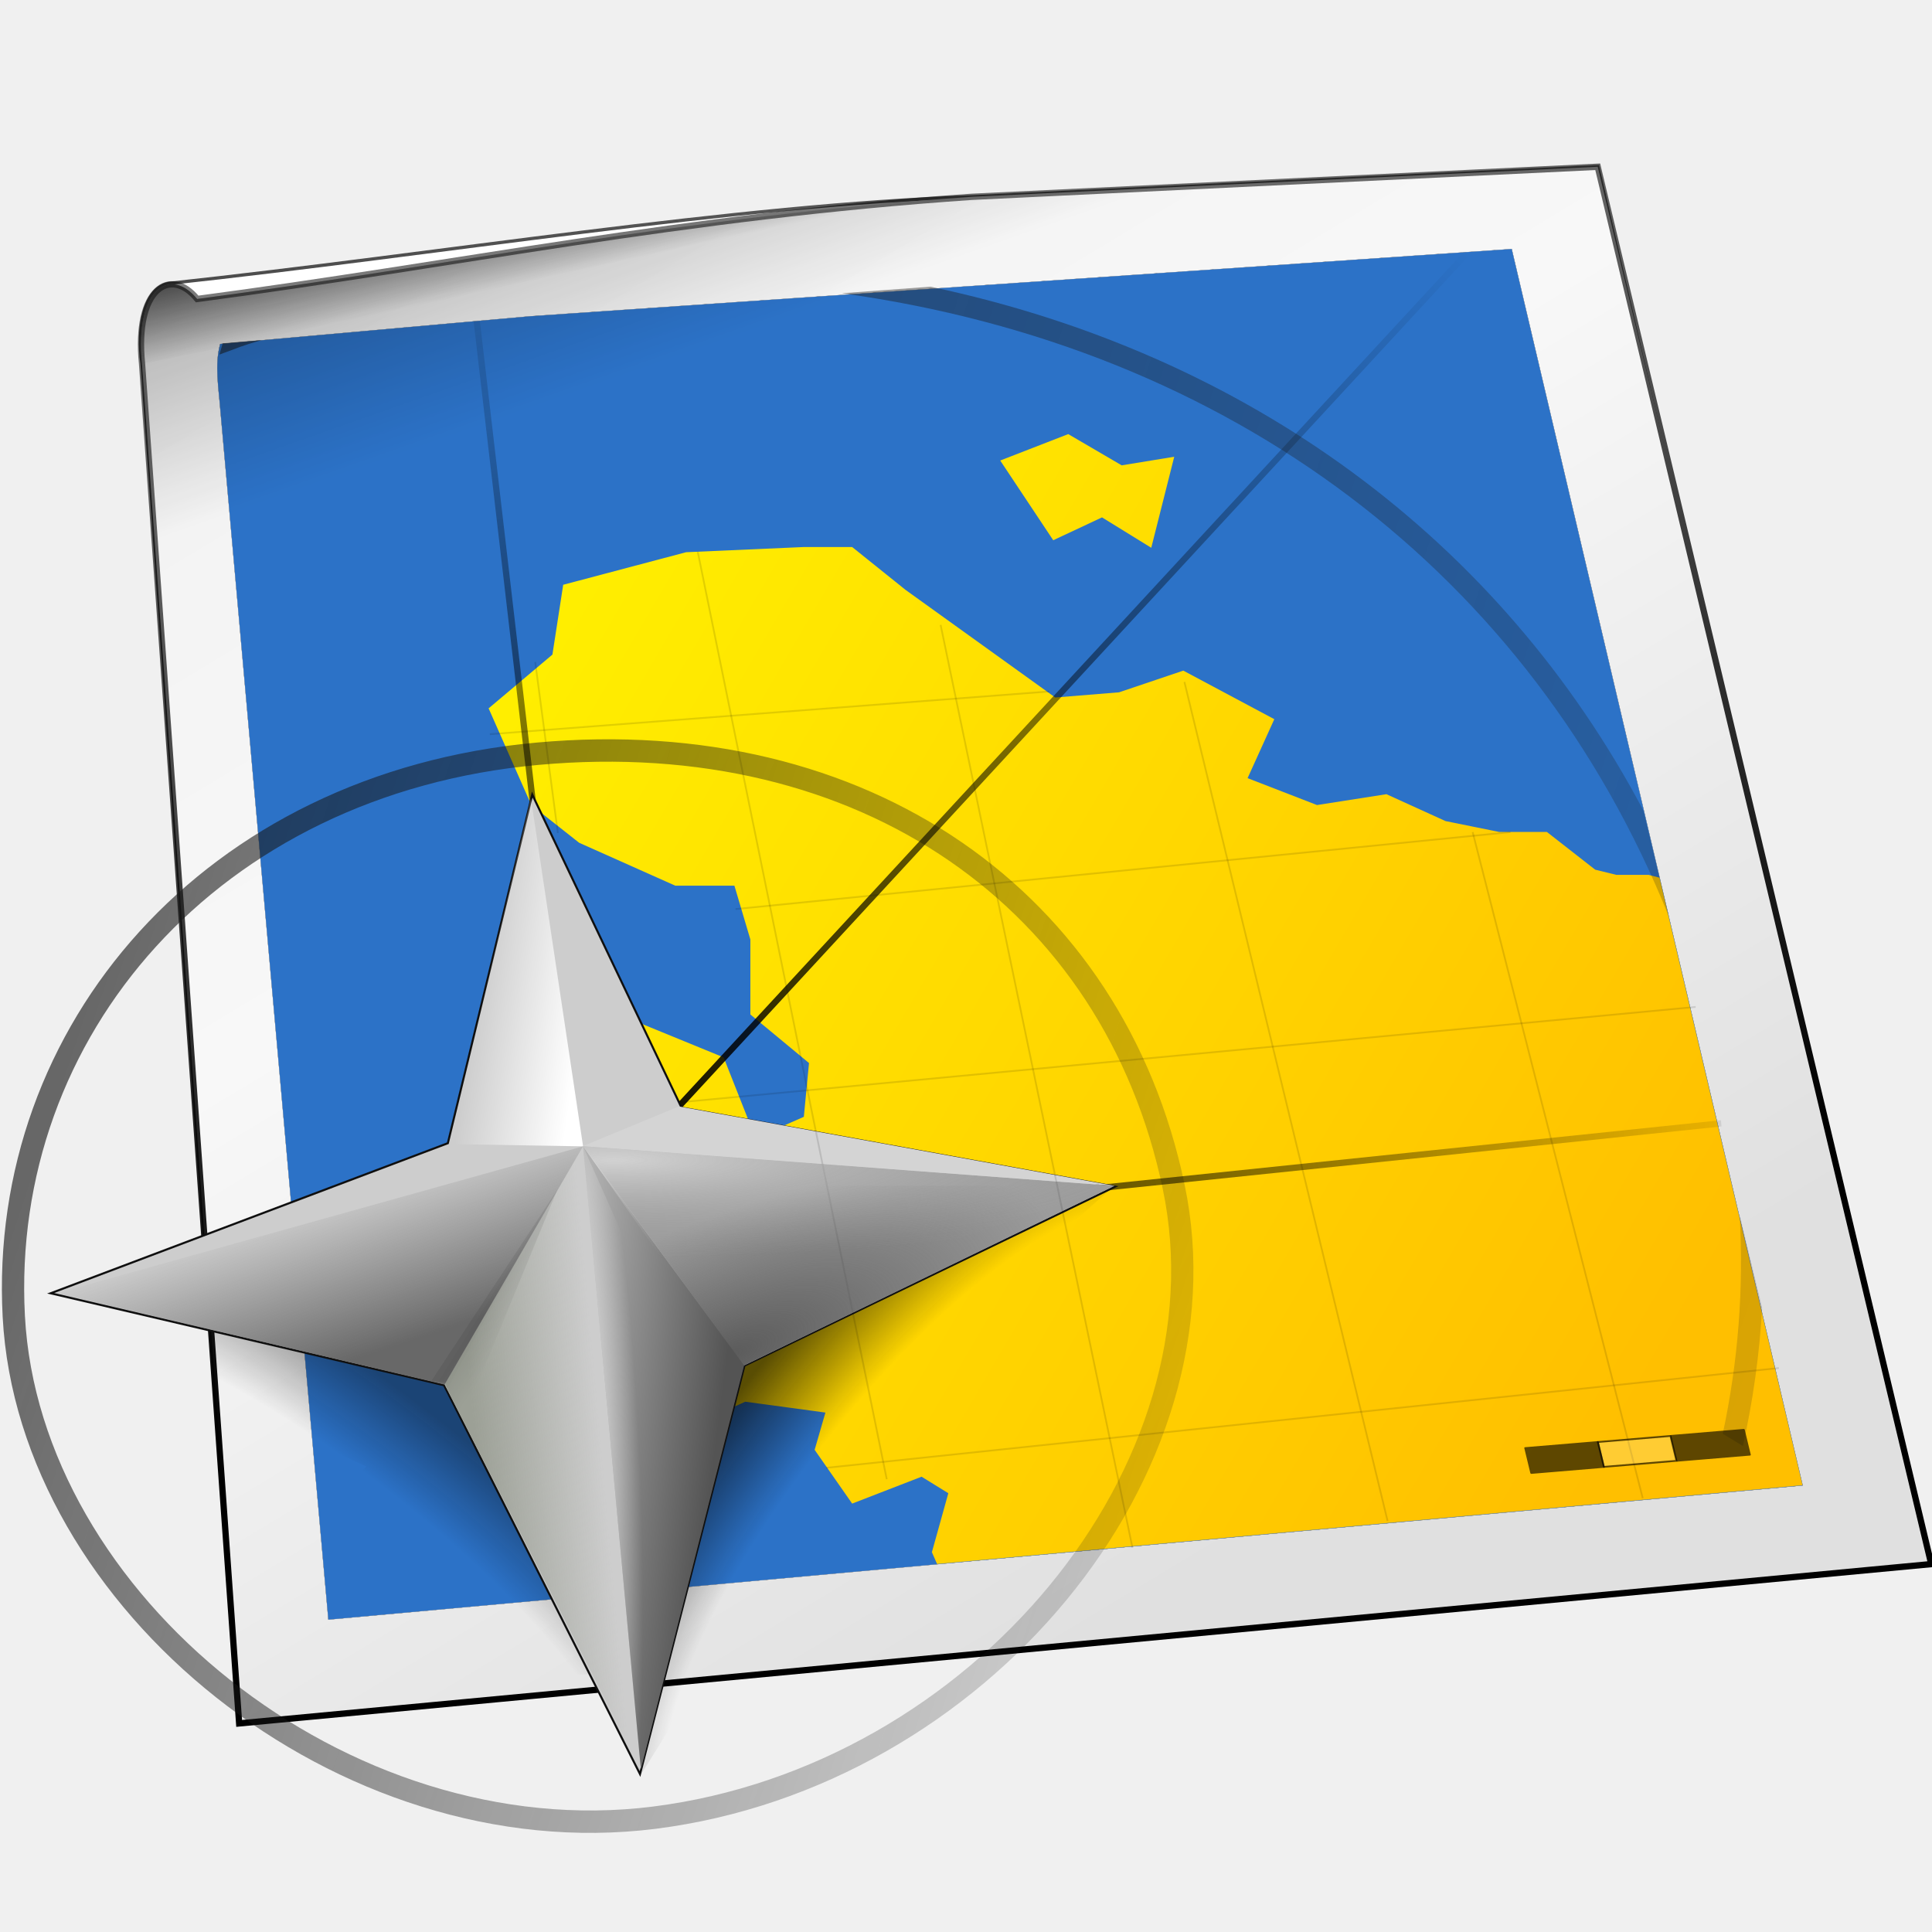
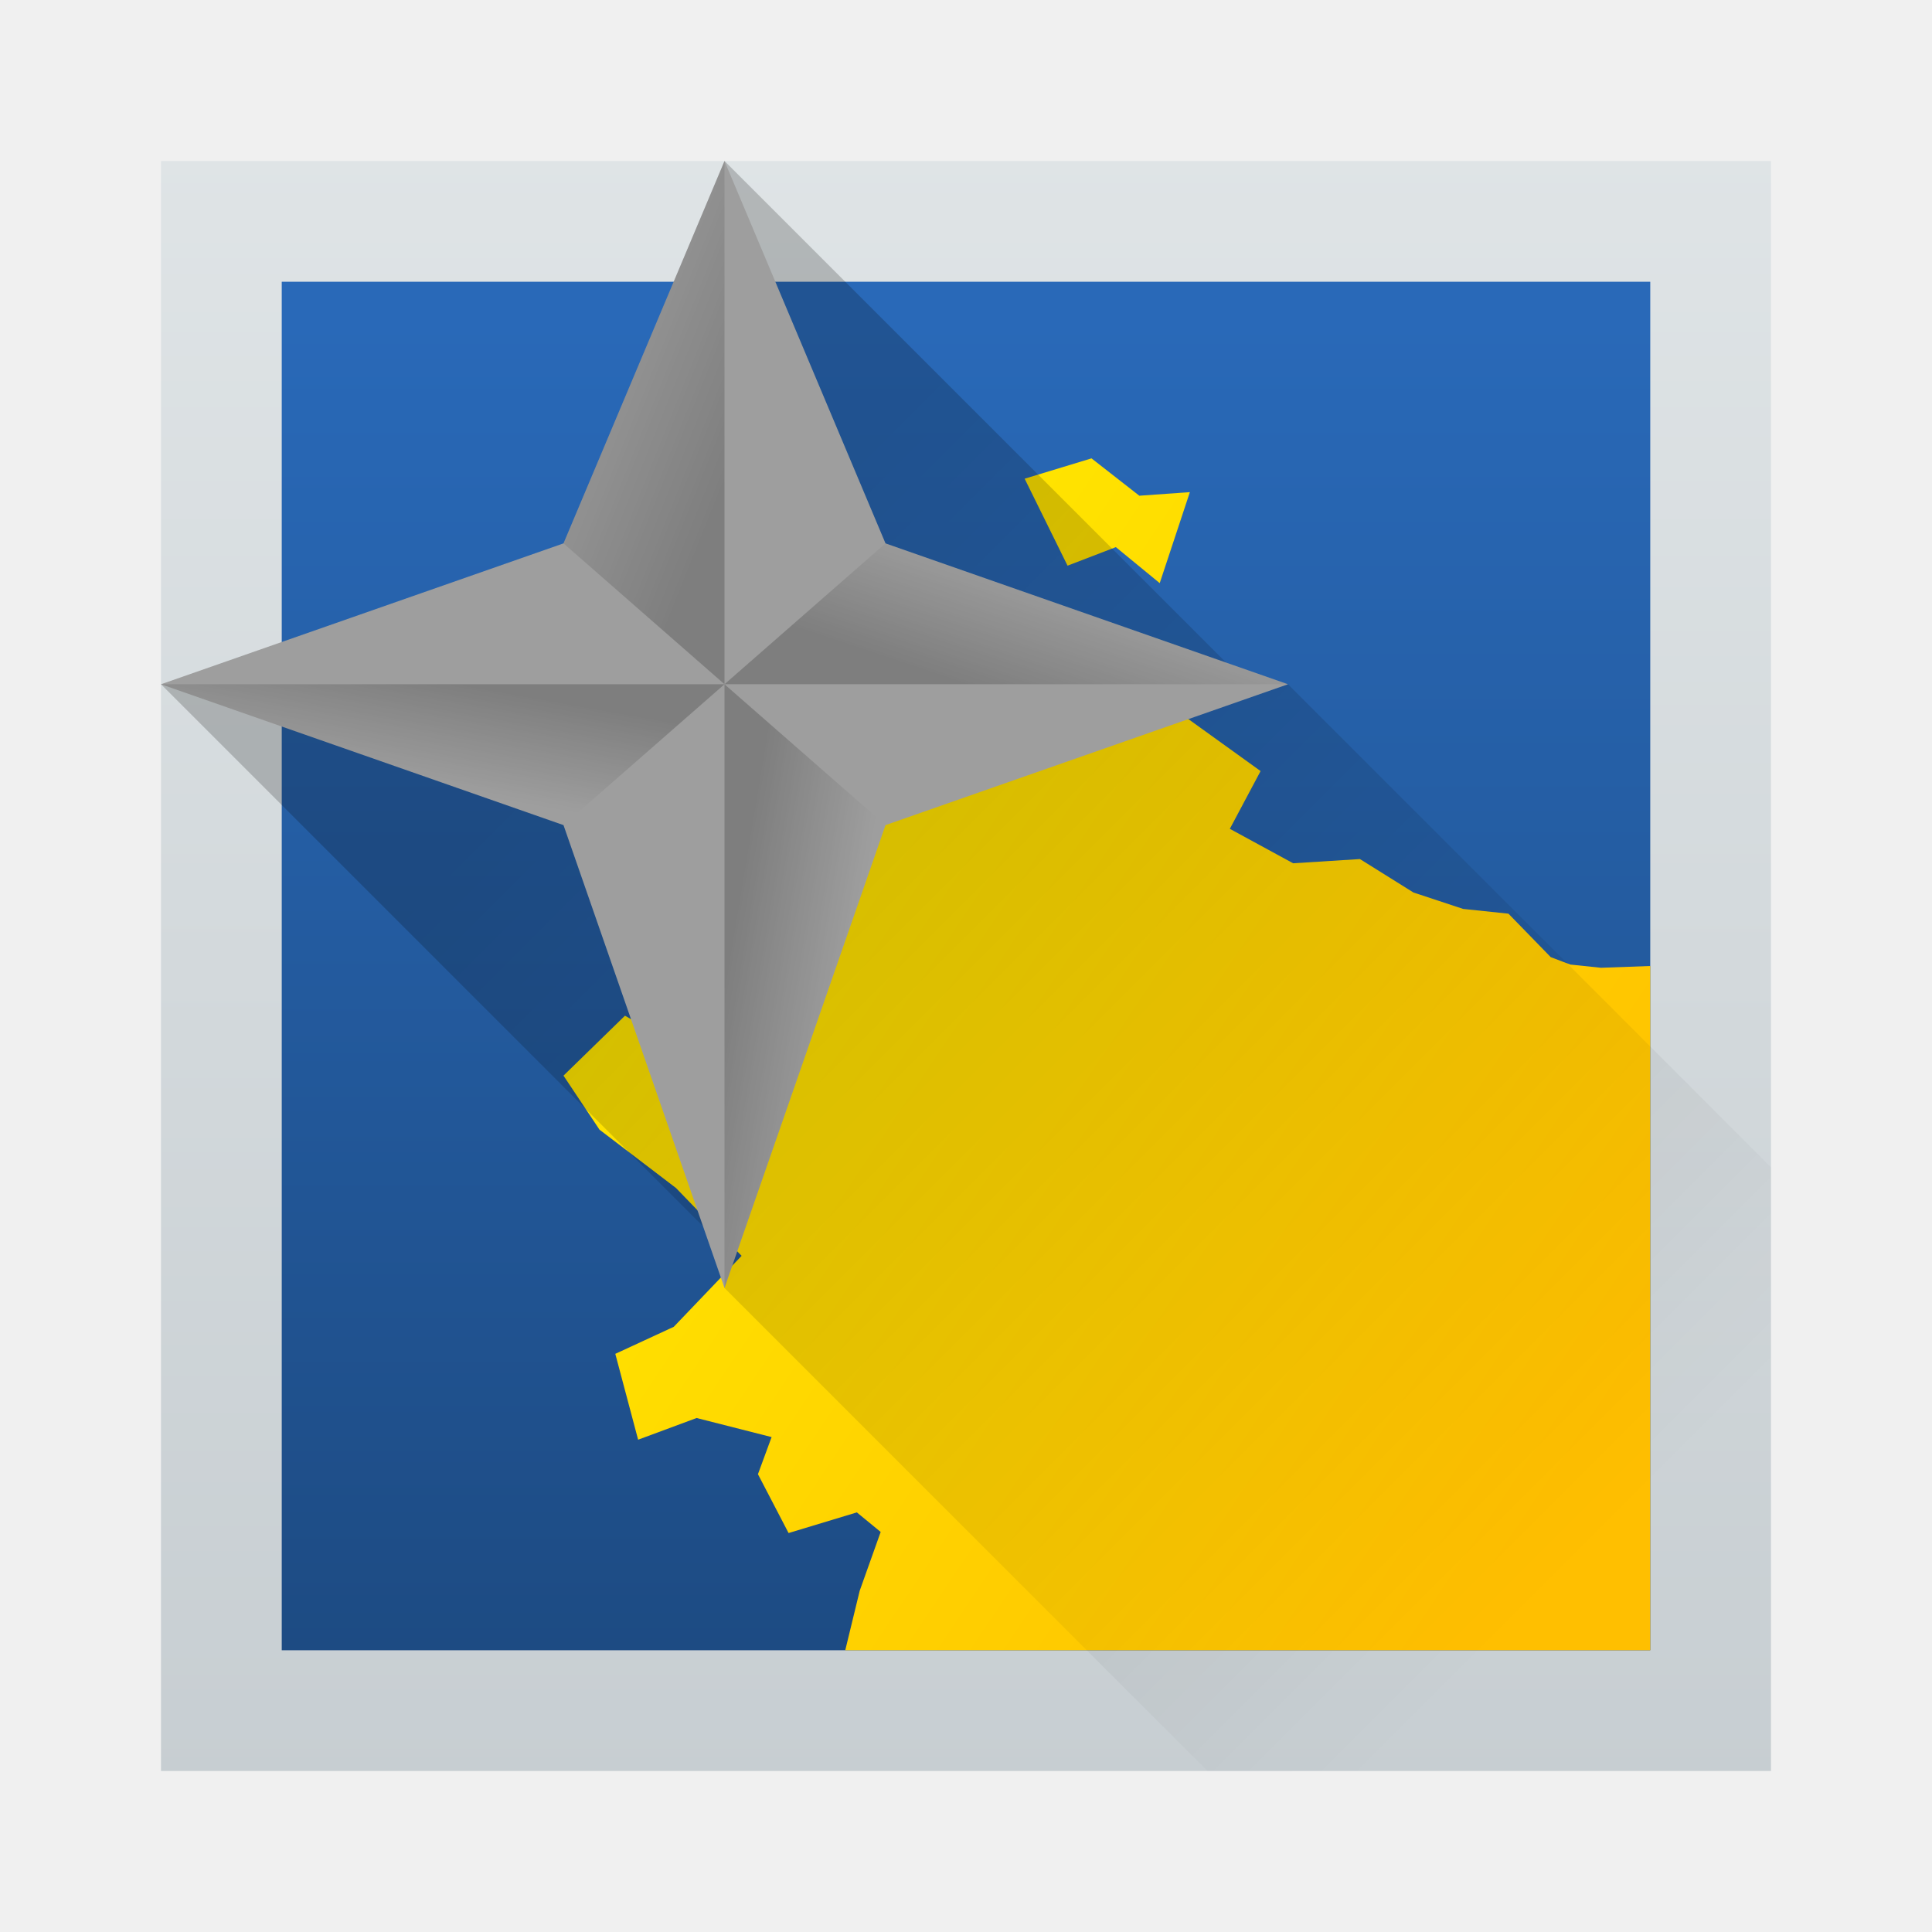
- <svg xmlns="http://www.w3.org/2000/svg" xmlns:xlink="http://www.w3.org/1999/xlink" version="1.0" id="Livello_1" width="128" height="128" viewBox="0 0 126 111.715" overflow="visible" enable-background="new 0 0 126 111.715" xml:space="preserve">
-   <defs id="defs242">
-     <linearGradient id="linearGradient2878">
-       <stop style="stop-color:black;stop-opacity:1;" offset="0" id="stop2880" />
-       <stop style="stop-color:black;stop-opacity:0;" offset="1" id="stop2882" />
+ <svg xmlns="http://www.w3.org/2000/svg" xmlns:xlink="http://www.w3.org/1999/xlink" width="48" height="48" version="1.1" id="svg18">
+   <defs id="defs22">
+     <linearGradient id="linearGradient928">
+       <stop style="stop-color:#000000;stop-opacity:1;" offset="0" id="stop924" />
+       <stop style="stop-color:#000000;stop-opacity:0;" offset="1" id="stop926" />
    </linearGradient>
-     <linearGradient id="linearGradient2866">
-       <stop id="stop2868" offset="0" style="stop-color:#efefef;stop-opacity:1;" />
-       <stop style="stop-color:#f8f8f8;stop-opacity:1;" offset="0.5" id="stop2874" />
-       <stop id="stop2870" offset="1" style="stop-color:#e0e0e0;stop-opacity:1;" />
+     <linearGradient id="linearGradient885">
+       <stop style="stop-color:#000000;stop-opacity:1;" offset="0" id="stop881" />
+       <stop style="stop-color:#000000;stop-opacity:0;" offset="1" id="stop883" />
    </linearGradient>
-     <linearGradient id="linearGradient2888">
-       <stop style="stop-color:#5b5b5b;stop-opacity:1;" offset="0" id="stop2890" />
-       <stop style="stop-color:#5b5b5b;stop-opacity:0;" offset="1" id="stop2892" />
+     <linearGradient id="linearGradient836">
+       <stop style="stop-color:#1d4b83;stop-opacity:1" offset="0" id="stop832" />
+       <stop style="stop-color:#2969b8;stop-opacity:1" offset="1" id="stop834" />
    </linearGradient>
-     <linearGradient id="linearGradient2875">
-       <stop style="stop-color:white;stop-opacity:1;" offset="0" id="stop2877" />
-       <stop style="stop-color:white;stop-opacity:0;" offset="1" id="stop2879" />
-     </linearGradient>
-     <linearGradient id="linearGradient3670">
-       <stop style="stop-color:#e8e8e8;stop-opacity:1;" offset="0" id="stop3672" />
-       <stop style="stop-color:#969696;stop-opacity:0;" offset="1" id="stop3674" />
-     </linearGradient>
-     <linearGradient id="linearGradient3650">
-       <stop style="stop-color:#545454;stop-opacity:1;" offset="0" id="stop3652" />
-       <stop style="stop-color:#b1b1b1;stop-opacity:1;" offset="1" id="stop3654" />
-     </linearGradient>
-     <linearGradient id="linearGradient3642">
-       <stop style="stop-color:black;stop-opacity:1;" offset="0" id="stop3644" />
-       <stop style="stop-color:black;stop-opacity:0;" offset="1" id="stop3646" />
-     </linearGradient>
-     <linearGradient id="linearGradient3630">
-       <stop style="stop-color:#9ca096;stop-opacity:1;" offset="0" id="stop3632" />
-       <stop style="stop-color:#9ca096;stop-opacity:0;" offset="1" id="stop3634" />
-     </linearGradient>
-     <linearGradient id="linearGradient3622">
-       <stop style="stop-color:#686868;stop-opacity:1;" offset="0" id="stop3624" />
-       <stop style="stop-color:#686868;stop-opacity:0;" offset="1" id="stop3626" />
-     </linearGradient>
-     <linearGradient id="linearGradient3614">
-       <stop style="stop-color:white;stop-opacity:1;" offset="0" id="stop3616" />
-       <stop style="stop-color:white;stop-opacity:0;" offset="1" id="stop3618" />
-     </linearGradient>
-     <linearGradient id="linearGradient3396">
-       <stop id="stop3398" offset="0" style="stop-color:#040404;stop-opacity:0;" />
-       <stop style="stop-color:#040404;stop-opacity:0;" offset="0.65" id="stop3402" />
-       <stop id="stop3400" offset="1" style="stop-color:#040404;stop-opacity:1;" />
-     </linearGradient>
-     <linearGradient id="linearGradient3308">
-       <stop style="stop-color:black;stop-opacity:1;" offset="0" id="stop3310" />
-       <stop style="stop-color:black;stop-opacity:0;" offset="1" id="stop3312" />
-     </linearGradient>
-     <linearGradient id="linearGradient3251">
-       <stop style="stop-color:white;stop-opacity:1;" offset="0" id="stop3253" />
-       <stop style="stop-color:#efefef;stop-opacity:1;" offset="1" id="stop3255" />
-     </linearGradient>
+     <linearGradient xlink:href="#linearGradient3243" id="linearGradient3730" gradientUnits="userSpaceOnUse" gradientTransform="matrix(0.3533371,0.03705859,-0.03444891,0.3843456,87.46796,-20.61217)" x1="-216.491" y1="85.027" x2="-112.975" y2="146.009" />
    <linearGradient id="linearGradient3243">
      <stop style="stop-color:yellow;stop-opacity:1;" offset="0" id="stop3245" />
      <stop style="stop-color:#ffbf00;stop-opacity:1;" offset="1" id="stop3247" />
    </linearGradient>
-     <linearGradient id="linearGradient3020">
-       <stop style="stop-color:#111;stop-opacity:1;" offset="0" id="stop3022" />
-       <stop style="stop-color:#111;stop-opacity:0;" offset="1" id="stop3024" />
+     <linearGradient xlink:href="#linearGradient836" id="linearGradient838" x1="59.074" y1="97.455" x2="59.074" y2="13.33" gradientUnits="userSpaceOnUse" gradientTransform="matrix(0.3626353,0,0,0.3922772,0.5777913,2.770786)" />
+     <linearGradient id="a" y1="543.8" y2="503.8" gradientUnits="userSpaceOnUse" x2="0" gradientTransform="matrix(1.125,0,0,1.111111,-435.64,-558)">
+       <stop stop-color="#c6cdd1" id="stop2" />
+       <stop offset="1" stop-color="#e0e5e7" id="stop4" />
    </linearGradient>
-     <linearGradient id="linearGradient2995">
-       <stop style="stop-color:#4b4b4b;stop-opacity:1;" offset="0" id="stop2997" />
-       <stop style="stop-color:#676767;stop-opacity:1;" offset="1" id="stop2999" />
-     </linearGradient>
-     <linearGradient id="linearGradient2987">
-       <stop style="stop-color:black;stop-opacity:1;" offset="0" id="stop2989" />
-       <stop style="stop-color:black;stop-opacity:0;" offset="1" id="stop2991" />
-     </linearGradient>
-     <linearGradient id="linearGradient2979">
-       <stop style="stop-color:white;stop-opacity:1;" offset="0" id="stop2981" />
-       <stop style="stop-color:white;stop-opacity:0;" offset="1" id="stop2983" />
-     </linearGradient>
-     <linearGradient id="linearGradient2935">
-       <stop style="stop-color:#181818;stop-opacity:1;" offset="0" id="stop2937" />
-       <stop style="stop-color:#181818;stop-opacity:0;" offset="1" id="stop2939" />
-     </linearGradient>
-     <linearGradient xlink:href="#linearGradient3642" id="linearGradient3648" x1="-198.056" y1="149.183" x2="-196.285" y2="150.366" gradientUnits="userSpaceOnUse" />
-     <radialGradient xlink:href="#linearGradient3670" id="radialGradient3679" gradientUnits="userSpaceOnUse" gradientTransform="matrix(2.357384,6.426927e-3,0,0.390039,255.9653,88.51192)" cx="-188.685" cy="127.572" fx="-188.5" fy="128.641" r="17.433" />
-     <linearGradient xlink:href="#linearGradient3650" id="linearGradient3682" gradientUnits="userSpaceOnUse" x1="-181.021" y1="150.43" x2="-191.346" y2="149.097" />
-     <linearGradient xlink:href="#linearGradient2935" id="linearGradient3688" gradientUnits="userSpaceOnUse" gradientTransform="matrix(2.212116,0.234548,-0.110068,2.225637,-647.2601,-222.1438)" x1="136.783" y1="123.002" x2="265.988" y2="158.501" />
-     <linearGradient xlink:href="#linearGradient3622" id="linearGradient3700" gradientUnits="userSpaceOnUse" x1="-207.73" y1="151.196" x2="-210.99" y2="141.259" />
-     <linearGradient xlink:href="#linearGradient3614" id="linearGradient3703" gradientUnits="userSpaceOnUse" x1="-191.011" y1="131.611" x2="-198.023" y2="130.56" />
-     <linearGradient xlink:href="#linearGradient3630" id="linearGradient3707" gradientUnits="userSpaceOnUse" x1="-197.688" y1="154.465" x2="-189.48" y2="153.72" />
-     <radialGradient xlink:href="#linearGradient3396" id="radialGradient3710" gradientUnits="userSpaceOnUse" gradientTransform="matrix(-0.504484,0.662011,2.31769,1.766182,-696.1446,-20.96296)" cx="-180.543" cy="171.752" fx="-174.055" fy="171.863" r="13.297" />
-     <linearGradient xlink:href="#linearGradient3308" id="linearGradient3715" gradientUnits="userSpaceOnUse" gradientTransform="translate(4.557469,-5.959767)" x1="-193.562" y1="146.25" x2="-138.479" y2="82.639" />
-     <radialGradient xlink:href="#linearGradient3396" id="radialGradient3718" gradientUnits="userSpaceOnUse" gradientTransform="matrix(0.731681,0.57855,-1.807359,2.285724,272.65,-128.648)" cx="-180.543" cy="171.752" fx="-174.055" fy="171.863" r="13.297" />
-     <linearGradient xlink:href="#linearGradient3308" id="linearGradient3721" gradientUnits="userSpaceOnUse" gradientTransform="translate(4.557469,-5.959767)" x1="-193.562" y1="146.25" x2="-113.723" y2="137.984" />
-     <linearGradient xlink:href="#linearGradient3308" id="linearGradient3724" gradientUnits="userSpaceOnUse" gradientTransform="translate(5.959767,-6.310342)" x1="-193.562" y1="146.25" x2="-200.088" y2="83.825" />
-     <linearGradient xlink:href="#linearGradient2935" id="linearGradient3727" gradientUnits="userSpaceOnUse" gradientTransform="matrix(1.180476,0.125056,-5.873663e-2,1.186666,-436.8058,-45.56251)" x1="136.783" y1="123.002" x2="265.988" y2="158.501" />
-     <linearGradient xlink:href="#linearGradient3243" id="linearGradient3730" gradientUnits="userSpaceOnUse" gradientTransform="matrix(0.984375,0,0,0.984375,0,-7.1425)" x1="-216.491" y1="85.027" x2="-112.975" y2="146.009" />
-     <linearGradient xlink:href="#linearGradient3020" id="linearGradient3734" gradientUnits="userSpaceOnUse" x1="-212.589" y1="75.939" x2="-210.876" y2="83.824" />
-     <linearGradient xlink:href="#linearGradient2979" id="linearGradient3737" gradientUnits="userSpaceOnUse" gradientTransform="matrix(1,0.126159,0,1,-102.628,7.338293)" x1="-111.126" y1="123.444" x2="172.671" y2="157.157" />
-     <linearGradient xlink:href="#linearGradient2866" id="linearGradient3740" gradientUnits="userSpaceOnUse" x1="-214.734" y1="61.74" x2="-152.392" y2="165.793" />
-     <linearGradient xlink:href="#linearGradient2987" id="linearGradient3742" gradientUnits="userSpaceOnUse" gradientTransform="matrix(1,0.126159,0,1,-102.628,7.338293)" x1="-56.632" y1="146.441" x2="-106.683" y2="1.103" />
-     <linearGradient xlink:href="#linearGradient2995" id="linearGradient3745" gradientUnits="userSpaceOnUse" gradientTransform="matrix(1,0.126159,0,1,-102.628,7.338293)" x1="-117.115" y1="124.407" x2="-0.161" y2="124.407" />
-     <radialGradient xlink:href="#linearGradient2875" id="radialGradient2885" cx="-193.253" cy="156.116" fx="-193.253" fy="156.116" r="5.281" gradientTransform="matrix(0.862232,-2.016704e-2,0.144517,6.11072,-47.08549,-796.3866)" gradientUnits="userSpaceOnUse" />
-     <radialGradient xlink:href="#linearGradient2888" id="radialGradient2894" cx="-181.42" cy="159.111" fx="-181.42" fy="159.111" r="16.293" gradientTransform="matrix(1.302516,-0.539465,0.210801,0.503356,21.88714,-27.75556)" gradientUnits="userSpaceOnUse" />
-     <linearGradient xlink:href="#linearGradient2878" id="linearGradient2884" x1="-224.773" y1="57.706" x2="-211.834" y2="94.691" gradientUnits="userSpaceOnUse" />
+     <linearGradient xlink:href="#linearGradient885" id="linearGradient887" x1="8.776" y1="32.064" x2="8.312" y2="34.674" gradientUnits="userSpaceOnUse" gradientTransform="translate(3,-15)" />
+     <linearGradient xlink:href="#linearGradient885" id="linearGradient889" x1="15" y1="39.5" x2="18" y2="40" gradientUnits="userSpaceOnUse" gradientTransform="translate(3,-15)" />
+     <linearGradient xlink:href="#linearGradient885" id="linearGradient891" x1="21" y1="32" x2="22" y2="29" gradientUnits="userSpaceOnUse" gradientTransform="translate(3,-15)" />
+     <linearGradient xlink:href="#linearGradient885" id="linearGradient893" x1="15" y1="27" x2="10" y2="25" gradientUnits="userSpaceOnUse" gradientTransform="translate(3,-15)" />
+     <linearGradient xlink:href="#linearGradient928" id="linearGradient930" x1="16.496" y1="15.996" x2="39.329" y2="38.829" gradientUnits="userSpaceOnUse" />
  </defs>
-   <g id="g3784" transform="matrix(0.994467,0,0,1,227.4385,-68.9445)">
-     <path id="path2945" d="M -217.593,80.28 C -199.997,78.391 -180.395,75.142 -164.977,74.638 L -123.925,72.678 L -103.043,162.319 L -213.021,174.199 L -219.388,85.532 C -219.739,83.132 -219.234,80.529 -217.593,80.28 z " style="fill:white;fill-opacity:1;fill-rule:evenodd;stroke:url(#linearGradient3745);stroke-width:0.213;stroke-linecap:butt;stroke-linejoin:miter;stroke-miterlimit:4;stroke-dasharray:none;stroke-opacity:1" />
-     <path style="fill:url(#linearGradient3740);fill-opacity:1.0;fill-rule:evenodd;stroke:url(#linearGradient3742);stroke-width:0.411;stroke-linecap:butt;stroke-linejoin:miter;stroke-miterlimit:4;stroke-dasharray:none;stroke-opacity:1" d="M -215.774,81.301 C -198.842,79.08 -183.827,75.911 -164.977,74.638 L -123.925,72.678 L -121.033,84.727 L -102.052,163.808 L -198.367,172.827 L -213.021,174.199 L -214.017,160.319 L -219.388,85.532 C -219.889,80.631 -217.53,79.156 -215.774,81.301 z " id="path2947" />
-     <path id="path2949" d="M -207.168,167.427 L -110.486,158.678 L -129.567,78.045 L -193.866,82.425 L -214.261,84.236 C -214.64,85.596 -214.359,87.131 -214.241,88.645 L -207.168,167.427 z " style="fill:url(#linearGradient3737);fill-opacity:1;fill-rule:evenodd;stroke:black;stroke-width:0.014;stroke-linecap:butt;stroke-linejoin:miter;stroke-miterlimit:4;stroke-dasharray:none;stroke-opacity:1" />
-     <path id="path3018" d="M -215.774,81.301 C -198.842,79.08 -183.827,75.911 -164.977,74.638 L -219.388,85.532 C -219.889,80.631 -217.53,79.156 -215.774,81.301 z " style="fill:url(#linearGradient3734);fill-opacity:1;fill-rule:evenodd;stroke:none;stroke-width:0.409;stroke-linecap:butt;stroke-linejoin:miter;stroke-miterlimit:4;stroke-dasharray:none;stroke-opacity:1" />
-     <path style="fill:#2c72c7;fill-opacity:1;fill-rule:evenodd;stroke:none;stroke-width:0.014;stroke-linecap:butt;stroke-linejoin:miter;stroke-miterlimit:4;stroke-dasharray:none;stroke-opacity:1" d="M -207.168,167.427 L -110.486,158.678 L -129.567,78.045 L -193.866,82.425 L -214.261,84.236 C -214.64,85.596 -214.359,87.131 -214.241,88.645 L -207.168,167.427 z " id="path3065" />
-     <path style="fill:url(#linearGradient3730);fill-opacity:1;fill-rule:evenodd;stroke:none;stroke-width:1px;stroke-linecap:butt;stroke-linejoin:miter;stroke-opacity:1" d="M -158.649,90.113 L -163.109,91.836 L -159.633,97.035 L -156.434,95.545 L -153.204,97.527 L -151.697,91.59 L -155.143,92.15 L -158.649,90.113 z M -175.988,97.478 L -183.709,97.816 L -191.769,99.939 L -192.476,104.492 L -196.66,107.999 L -193.86,114.305 L -190.723,116.766 L -184.417,119.565 L -180.541,119.565 L -179.495,123.072 L -179.495,127.963 L -175.649,131.131 L -175.988,134.638 L -179.156,136.023 L -181.248,130.762 L -187.216,128.332 L -191.061,132.516 L -188.262,135.684 L -182.663,138.853 L -177.741,142.698 L -181.956,147.62 L -185.801,149.712 L -183.709,154.972 L -179.833,153.218 L -174.573,153.926 L -175.28,156.356 L -172.819,159.863 L -168.267,158.109 L -166.513,159.186 L -167.59,163.031 L -167.251,163.8 L -110.496,158.663 L -119.878,119.042 L -120.586,118.858 L -122.709,118.858 L -124.093,118.519 L -127.261,116.058 L -130.399,116.058 L -133.906,115.351 L -137.782,113.597 L -142.334,114.305 L -146.887,112.551 L -145.134,108.706 L -151.102,105.538 L -155.316,106.953 L -159.5,107.291 L -169.312,100.277 L -172.819,97.478 L -175.988,97.478 z " id="path3032" />
-     <path id="path2928" d="M -151.736,139.186 C -147.842,157.632 -164.511,177.675 -185.797,180.347 C -206.192,182.907 -226.811,166.244 -227.8,147.644 C -228.789,129.044 -214.845,112.889 -193.441,110.958 C -172.036,109.028 -155.682,120.491 -151.736,139.186 z " style="fill:none;fill-opacity:1;fill-rule:nonzero;stroke:url(#linearGradient3727);stroke-width:1.461;stroke-linecap:round;stroke-linejoin:round;stroke-miterlimit:4;stroke-dasharray:none;stroke-dashoffset:4;stroke-opacity:1" />
-     <path id="path3261" d="M -190.372,143.038 L -197.444,82.708" style="fill:none;fill-opacity:0.75;fill-rule:evenodd;stroke:url(#linearGradient3724);stroke-width:0.411;stroke-linecap:butt;stroke-linejoin:miter;stroke-miterlimit:4;stroke-dasharray:none;stroke-opacity:1" />
-     <path id="path3263" d="M -221.026,145.868 C -220.034,145.868 -115.826,135.063 -115.826,135.063" style="fill:none;fill-opacity:0.75;fill-rule:evenodd;stroke:url(#linearGradient3721);stroke-width:0.411;stroke-linecap:butt;stroke-linejoin:miter;stroke-miterlimit:4;stroke-dasharray:none;stroke-opacity:1" />
-     <path id="path3373" d="M -155.585,139.099 L -180.59,149.831 L -186.65,177.501 L -172.705,155.234 L -173.399,154.759 L -155.585,139.099 z " style="opacity:0.664;fill:url(#radialGradient3718);fill-opacity:1;fill-rule:evenodd;stroke:none;stroke-width:1px;stroke-linecap:butt;stroke-linejoin:miter;stroke-opacity:1" />
-     <path id="path3265" d="M -192.022,142.397 L -132.49,78.297" style="fill:none;fill-opacity:0.75;fill-rule:evenodd;stroke:url(#linearGradient3715);stroke-width:0.411;stroke-linecap:butt;stroke-linejoin:miter;stroke-miterlimit:4;stroke-dasharray:none;stroke-opacity:1" />
-     <path id="path3365" d="M -189.887,134.227 L -117.502,127.472" style="opacity:0.119;fill:none;fill-opacity:0.75;fill-rule:evenodd;stroke:black;stroke-width:0.115;stroke-linecap:butt;stroke-linejoin:miter;stroke-miterlimit:4;stroke-dasharray:none;stroke-opacity:1" />
-     <path style="opacity:0.422;fill:url(#radialGradient3710);fill-opacity:1;fill-rule:evenodd;stroke:none;stroke-width:1px;stroke-linecap:butt;stroke-linejoin:miter;stroke-opacity:1" d="M -214.806,148.042 L -198.882,150.937 L -189.067,170.931 L -191.315,171.039 L -205.252,158.064 L -204.691,157.438 L -214.354,153.117 L -214.806,148.042 z " id="path3441" />
-     <path id="path2011" d="M -225.382,146.146 L -199.584,152.142 L -186.732,177.501 L -179.881,150.866 L -155.576,139.193 L -184.009,134.04 L -193.799,113.622 L -199.334,136.359 L -225.382,146.146 z " style="fill:#cdcdcd;fill-opacity:1;fill-rule:evenodd;stroke:#0f0f0f;stroke-width:0.135;stroke-linecap:butt;stroke-linejoin:miter;stroke-miterlimit:4;stroke-dasharray:none;stroke-opacity:1" />
-     <path id="path2898" d="M -199.557,152.082 L -190.468,136.561 L -186.676,177.19 L -199.557,152.082 z " style="fill:url(#linearGradient3707);fill-opacity:1;fill-rule:evenodd;stroke:none;stroke-width:1px;stroke-linecap:butt;stroke-linejoin:miter;stroke-opacity:1" />
-     <path id="path2920" d="M -179.905,150.853 L -190.473,136.547 L -155.608,139.138 L -179.905,150.853 z " style="fill:#9c9c9c;fill-opacity:1;fill-rule:evenodd;stroke:none;stroke-width:1px;stroke-linecap:butt;stroke-linejoin:miter;stroke-opacity:1" />
-     <path id="path2926" d="M -190.465,136.564 L -193.886,113.862 L -199.25,136.417 L -190.465,136.564 z " style="fill:url(#linearGradient3703);fill-opacity:1;fill-rule:evenodd;stroke:none;stroke-width:1px;stroke-linecap:butt;stroke-linejoin:miter;stroke-opacity:1" />
-     <path style="fill:url(#linearGradient3700);fill-opacity:1;fill-rule:evenodd;stroke:none;stroke-width:1px;stroke-linecap:butt;stroke-linejoin:miter;stroke-opacity:1" d="M -199.55,152.104 L -190.468,136.561 L -224.993,146.145 L -199.55,152.104 z " id="path2933" />
-     <path style="fill:#d4d4d4;fill-opacity:1;fill-rule:evenodd;stroke:none;stroke-width:1px;stroke-linecap:butt;stroke-linejoin:miter;stroke-opacity:1" d="M -184.18,133.96 L -190.473,136.547 L -155.608,139.138 L -184.18,133.96 z " id="path2943" />
-     <path id="path3353" d="M -120.972,159.512 L -132.127,116.069" style="opacity:0.119;fill:none;fill-opacity:0.75;fill-rule:evenodd;stroke:black;stroke-width:0.115;stroke-linecap:butt;stroke-linejoin:miter;stroke-miterlimit:4;stroke-dasharray:none;stroke-opacity:1" />
-     <path id="path3355" d="M -137.705,160.999 L -151.029,106.277" style="opacity:0.119;fill:none;fill-opacity:0.75;fill-rule:evenodd;stroke:black;stroke-width:0.115;stroke-linecap:butt;stroke-linejoin:miter;stroke-miterlimit:4;stroke-dasharray:none;stroke-opacity:1" />
-     <path id="path3357" d="M -154.438,162.735 L -167.018,102.558" style="opacity:0.119;fill:none;fill-opacity:0.75;fill-rule:evenodd;stroke:black;stroke-width:0.115;stroke-linecap:butt;stroke-linejoin:miter;stroke-miterlimit:4;stroke-dasharray:none;stroke-opacity:1" />
-     <path id="path3359" d="M -170.551,158.273 L -182.945,97.787" style="opacity:0.119;fill:none;fill-opacity:0.75;fill-rule:evenodd;stroke:black;stroke-width:0.115;stroke-linecap:butt;stroke-linejoin:miter;stroke-miterlimit:4;stroke-dasharray:none;stroke-opacity:1" />
-     <path id="path3361" d="M -193.605,104.975 L -192.118,116.131" style="opacity:0.119;fill:none;fill-opacity:0.75;fill-rule:evenodd;stroke:black;stroke-width:0.115;stroke-linecap:butt;stroke-linejoin:miter;stroke-miterlimit:4;stroke-dasharray:none;stroke-opacity:1" />
-     <path style="opacity:0.119;fill:none;fill-opacity:0.75;fill-rule:evenodd;stroke:black;stroke-width:0.115;stroke-linecap:butt;stroke-linejoin:miter;stroke-miterlimit:4;stroke-dasharray:none;stroke-opacity:1" d="M -174.517,157.529 L -112.048,151.022" id="path3363" />
-     <path style="opacity:0.119;fill:none;fill-opacity:0.75;fill-rule:evenodd;stroke:black;stroke-width:0.115;stroke-linecap:butt;stroke-linejoin:miter;stroke-miterlimit:4;stroke-dasharray:none;stroke-opacity:1" d="M -180.467,121.089 L -129.648,116.069" id="path3367" />
-     <path id="path3369" d="M -196.58,109.685 L -159.891,106.897" style="opacity:0.119;fill:none;fill-opacity:0.75;fill-rule:evenodd;stroke:black;stroke-width:0.115;stroke-linecap:butt;stroke-linejoin:miter;stroke-miterlimit:4;stroke-dasharray:none;stroke-opacity:1" />
-     <path style="fill:url(#linearGradient3688);fill-opacity:1;fill-rule:nonzero;stroke:none;stroke-width:1.457;stroke-linecap:round;stroke-linejoin:round;stroke-miterlimit:4;stroke-dasharray:none;stroke-dashoffset:4;stroke-opacity:1" d="M -167.682,80.498 L -173.496,80.928 C -147.915,84.436 -128.281,99.303 -119.263,121.565 L -120.924,114.674 C -130.284,97.054 -146.814,84.885 -167.682,80.498 z M -211.53,83.978 L -214.098,84.192 L -214.317,84.927 C -212.837,84.398 -213.069,84.423 -211.53,83.978 z M -114.618,141.037 C -114.339,145.807 -114.714,150.605 -115.726,155.31 L -114.403,156.11 C -113.741,153.133 -113.313,150.121 -113.142,147.097 L -114.618,141.037 z " id="path3584" />
-     <path style="fill:url(#radialGradient2894);fill-opacity:1.0;fill-rule:evenodd;stroke:none;stroke-width:1px;stroke-linecap:butt;stroke-linejoin:miter;stroke-opacity:1" d="M -180.065,150.918 L -188.506,139.125 L -155.608,139.138 L -180.065,150.918 z " id="path3658" />
-     <path style="fill:url(#linearGradient3682);fill-opacity:1;fill-rule:evenodd;stroke:none;stroke-width:1px;stroke-linecap:butt;stroke-linejoin:miter;stroke-opacity:1" d="M -179.905,150.853 L -190.468,136.561 L -186.676,177.19 L -179.905,150.853 z " id="path2916" />
-     <path style="fill:url(#radialGradient3679);fill-opacity:1;fill-rule:evenodd;stroke:none;stroke-width:1px;stroke-linecap:butt;stroke-linejoin:miter;stroke-opacity:1;opacity:0.705" d="M -182.331,148.113 L -190.473,136.547 L -155.608,139.138 L -182.331,148.113 z " id="path3668" />
-     <rect transform="matrix(-0.996559,8.288602e-2,0.23607,0.971736,0,0)" style="opacity:0.631;fill:black;fill-opacity:1;fill-rule:nonzero;stroke:black;stroke-width:0.118;stroke-linecap:round;stroke-linejoin:round;stroke-miterlimit:4;stroke-dasharray:none;stroke-dashoffset:4;stroke-opacity:1" id="rect3564" width="4.781" height="1.668" x="159.12" y="146.808" />
-     <rect y="146.808" x="154.342" height="1.668" width="4.781" id="rect3574" style="opacity:0.631;fill:white;fill-opacity:0.314;fill-rule:nonzero;stroke:black;stroke-width:0.118;stroke-linecap:round;stroke-linejoin:round;stroke-miterlimit:4;stroke-dasharray:none;stroke-dashoffset:4;stroke-opacity:1" transform="matrix(-0.996559,8.288602e-2,0.23607,0.971736,0,0)" />
-     <rect transform="matrix(-0.996559,8.288602e-2,0.23607,0.971736,0,0)" style="opacity:0.631;fill:black;fill-opacity:1;fill-rule:nonzero;stroke:black;stroke-width:0.118;stroke-linecap:round;stroke-linejoin:round;stroke-miterlimit:4;stroke-dasharray:none;stroke-dashoffset:4;stroke-opacity:1" id="rect3576" width="4.781" height="1.668" x="149.513" y="146.808" />
-     <path style="opacity:0.082;fill:url(#linearGradient3648);fill-opacity:1;fill-rule:evenodd;stroke:none;stroke-width:1px;stroke-linecap:butt;stroke-linejoin:miter;stroke-opacity:1" d="M -200.412,151.856 L -192.159,139.41 L -198.418,154.53 L -199.515,151.981 L -200.412,151.856 z " id="path3640" />
-     <path id="path3638" d="M -199.951,151.878 L -193.079,140.9 L -199.382,152.371 L -199.515,151.981 L -199.951,151.878 z " style="opacity:0.082;fill:black;fill-opacity:0.208;fill-rule:evenodd;stroke:none;stroke-width:1px;stroke-linecap:butt;stroke-linejoin:miter;stroke-opacity:1" />
-     <path id="path2883" d="M -184.299,150.295 L -190.468,136.561 L -186.676,177.19 L -184.299,150.295 z " style="fill:url(#radialGradient2885);fill-opacity:1.0;fill-rule:evenodd;stroke:none;stroke-width:1px;stroke-linecap:butt;stroke-linejoin:miter;stroke-opacity:1" />
-     <path id="path2876" d="M -215.774,81.301 C -198.842,79.08 -183.827,75.911 -164.977,74.638 L -123.925,72.678 L -121.033,84.727 L -102.052,163.808 L -198.367,172.827 L -213.021,174.199 L -214.017,160.319 L -219.388,85.532 C -219.889,80.631 -217.53,79.156 -215.774,81.301 z " style="fill:url(#linearGradient2884);fill-opacity:1.0;fill-rule:evenodd;stroke:none;stroke-width:0.411;stroke-linecap:butt;stroke-linejoin:miter;stroke-miterlimit:4;stroke-dasharray:none;stroke-opacity:1;opacity:0.75" />
-   </g>
+   <path style="fill:url(#a);stroke-width:1.054" d="M 4,4 H 44 V 44 H 4 Z" id="path14" />
+   <path id="path3065" d="M 7,41 H 41 V 7 H 7 Z" style="fill:url(#linearGradient838);fill-opacity:1;fill-rule:evenodd;stroke:none;stroke-width:0.005;stroke-linecap:butt;stroke-linejoin:miter;stroke-miterlimit:4;stroke-dasharray:none;stroke-opacity:1" />
+   <path id="path3032" d="m 27.118,11.388 -1.661,0.505 1.066,2.161 1.2,-0.461 1.09,0.895 0.749,-2.261 -1.256,0.089 z m -6.481,2.223 -2.783,-0.159 -2.967,0.525 -0.413,1.751 -1.624,1.212 0.784,2.568 1.04,1.079 2.166,1.33 1.391,0.146 0.253,1.409 -0.171,1.91 1.269,1.382 -0.244,1.356 -1.186,0.421 L 17.584,26.409 15.527,25.235 14,26.724 l 0.894,1.342 1.899,1.448 1.632,1.687 -1.685,1.763 -1.453,0.672 0.567,2.133 1.453,-0.539 1.863,0.474 -0.339,0.922 0.761,1.462 1.696,-0.513 0.592,0.486 -0.521,1.461 L 21,41 H 41 V 24 l -1.225,0.044 -0.762,-0.08 -0.485,-0.184 -1.051,-1.08 -1.126,-0.118 -1.234,-0.408 -1.33,-0.831 -1.659,0.105 -1.573,-0.856 0.764,-1.435 -2.031,-1.462 -1.562,0.394 -1.514,-0.025 -3.277,-3.108 -1.161,-1.225 z" style="fill:url(#linearGradient3730);fill-opacity:1;fill-rule:evenodd;stroke:none;stroke-width:0.376px;stroke-linecap:butt;stroke-linejoin:miter;stroke-opacity:1" />
+   <path style="opacity:0.2;fill:url(#linearGradient930);fill-opacity:1;stroke:none;stroke-width:2;stroke-linecap:round;stroke-linejoin:round;stroke-miterlimit:4;stroke-dasharray:none;stroke-dashoffset:0;stroke-opacity:1;paint-order:normal" d="M 18 4 L 17.721 6.543 L 16.768 14.344 L 4 17 L 17.701 30.701 L 18 32 L 30 44 L 44 44 L 44 29 L 32 17 L 30.674 16.674 L 18 4 z " id="rect912" />
+   <path style="fill:#9e9e9e;fill-opacity:1;fill-rule:evenodd;stroke:none;stroke-width:0.056;stroke-linecap:butt;stroke-linejoin:miter;stroke-miterlimit:4;stroke-dasharray:none;stroke-opacity:1" d="M 18,4 14,13.5 4,17 14,20.5 18,32 22,20.5 32,17 22,13.5 Z" id="path2011" />
+   <path style="opacity:0.2;fill:url(#linearGradient893);fill-opacity:1;fill-rule:evenodd;stroke:none;stroke-width:0.056;stroke-linecap:butt;stroke-linejoin:miter;stroke-miterlimit:4;stroke-dasharray:none;stroke-opacity:1" d="m 18,4 -4,9.5 4,3.5 z" id="path870" />
+   <path id="path875" d="M 4,17 14,20.5 18,17 Z" style="opacity:0.2;fill:url(#linearGradient887);fill-opacity:1;fill-rule:evenodd;stroke:none;stroke-width:0.056;stroke-linecap:butt;stroke-linejoin:miter;stroke-miterlimit:4;stroke-dasharray:none;stroke-opacity:1" />
+   <path style="opacity:0.2;fill:url(#linearGradient889);fill-opacity:1;fill-rule:evenodd;stroke:none;stroke-width:0.056;stroke-linecap:butt;stroke-linejoin:miter;stroke-miterlimit:4;stroke-dasharray:none;stroke-opacity:1" d="M 18,32 22,20.5 18,17 Z" id="path877" />
+   <path style="opacity:0.2;fill:url(#linearGradient891);fill-opacity:1;fill-rule:evenodd;stroke:none;stroke-width:0.056;stroke-linecap:butt;stroke-linejoin:miter;stroke-miterlimit:4;stroke-dasharray:none;stroke-opacity:1" d="M 32,17 22,13.5 18,17 Z" id="path879" />
</svg>
